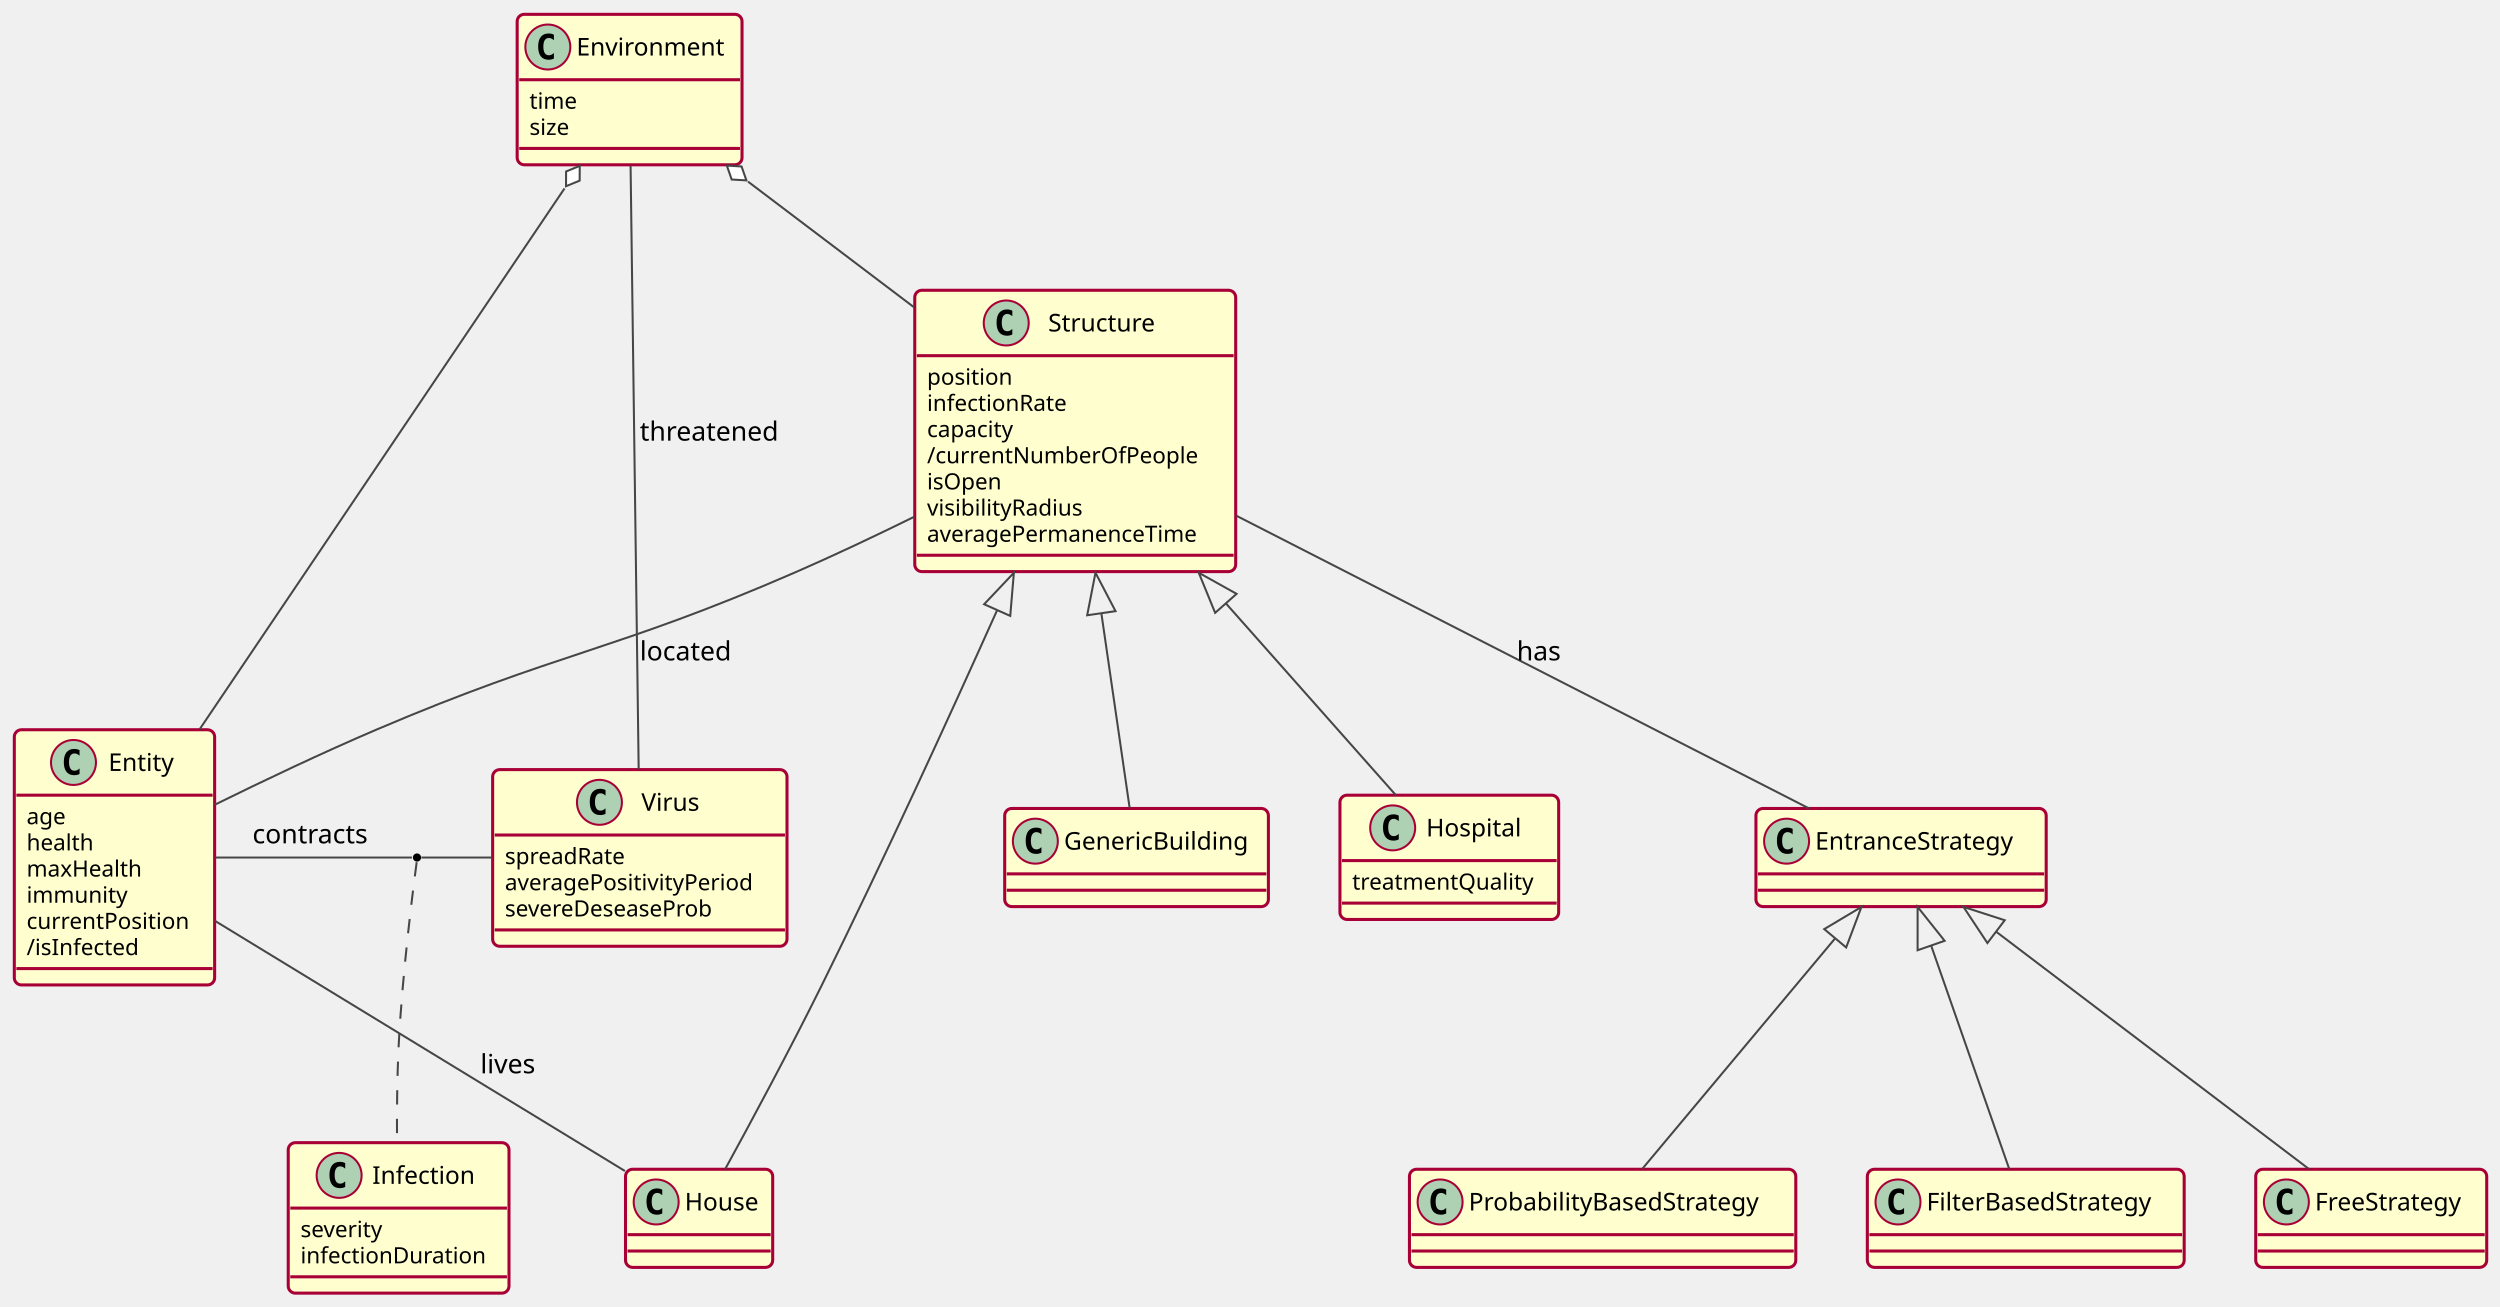
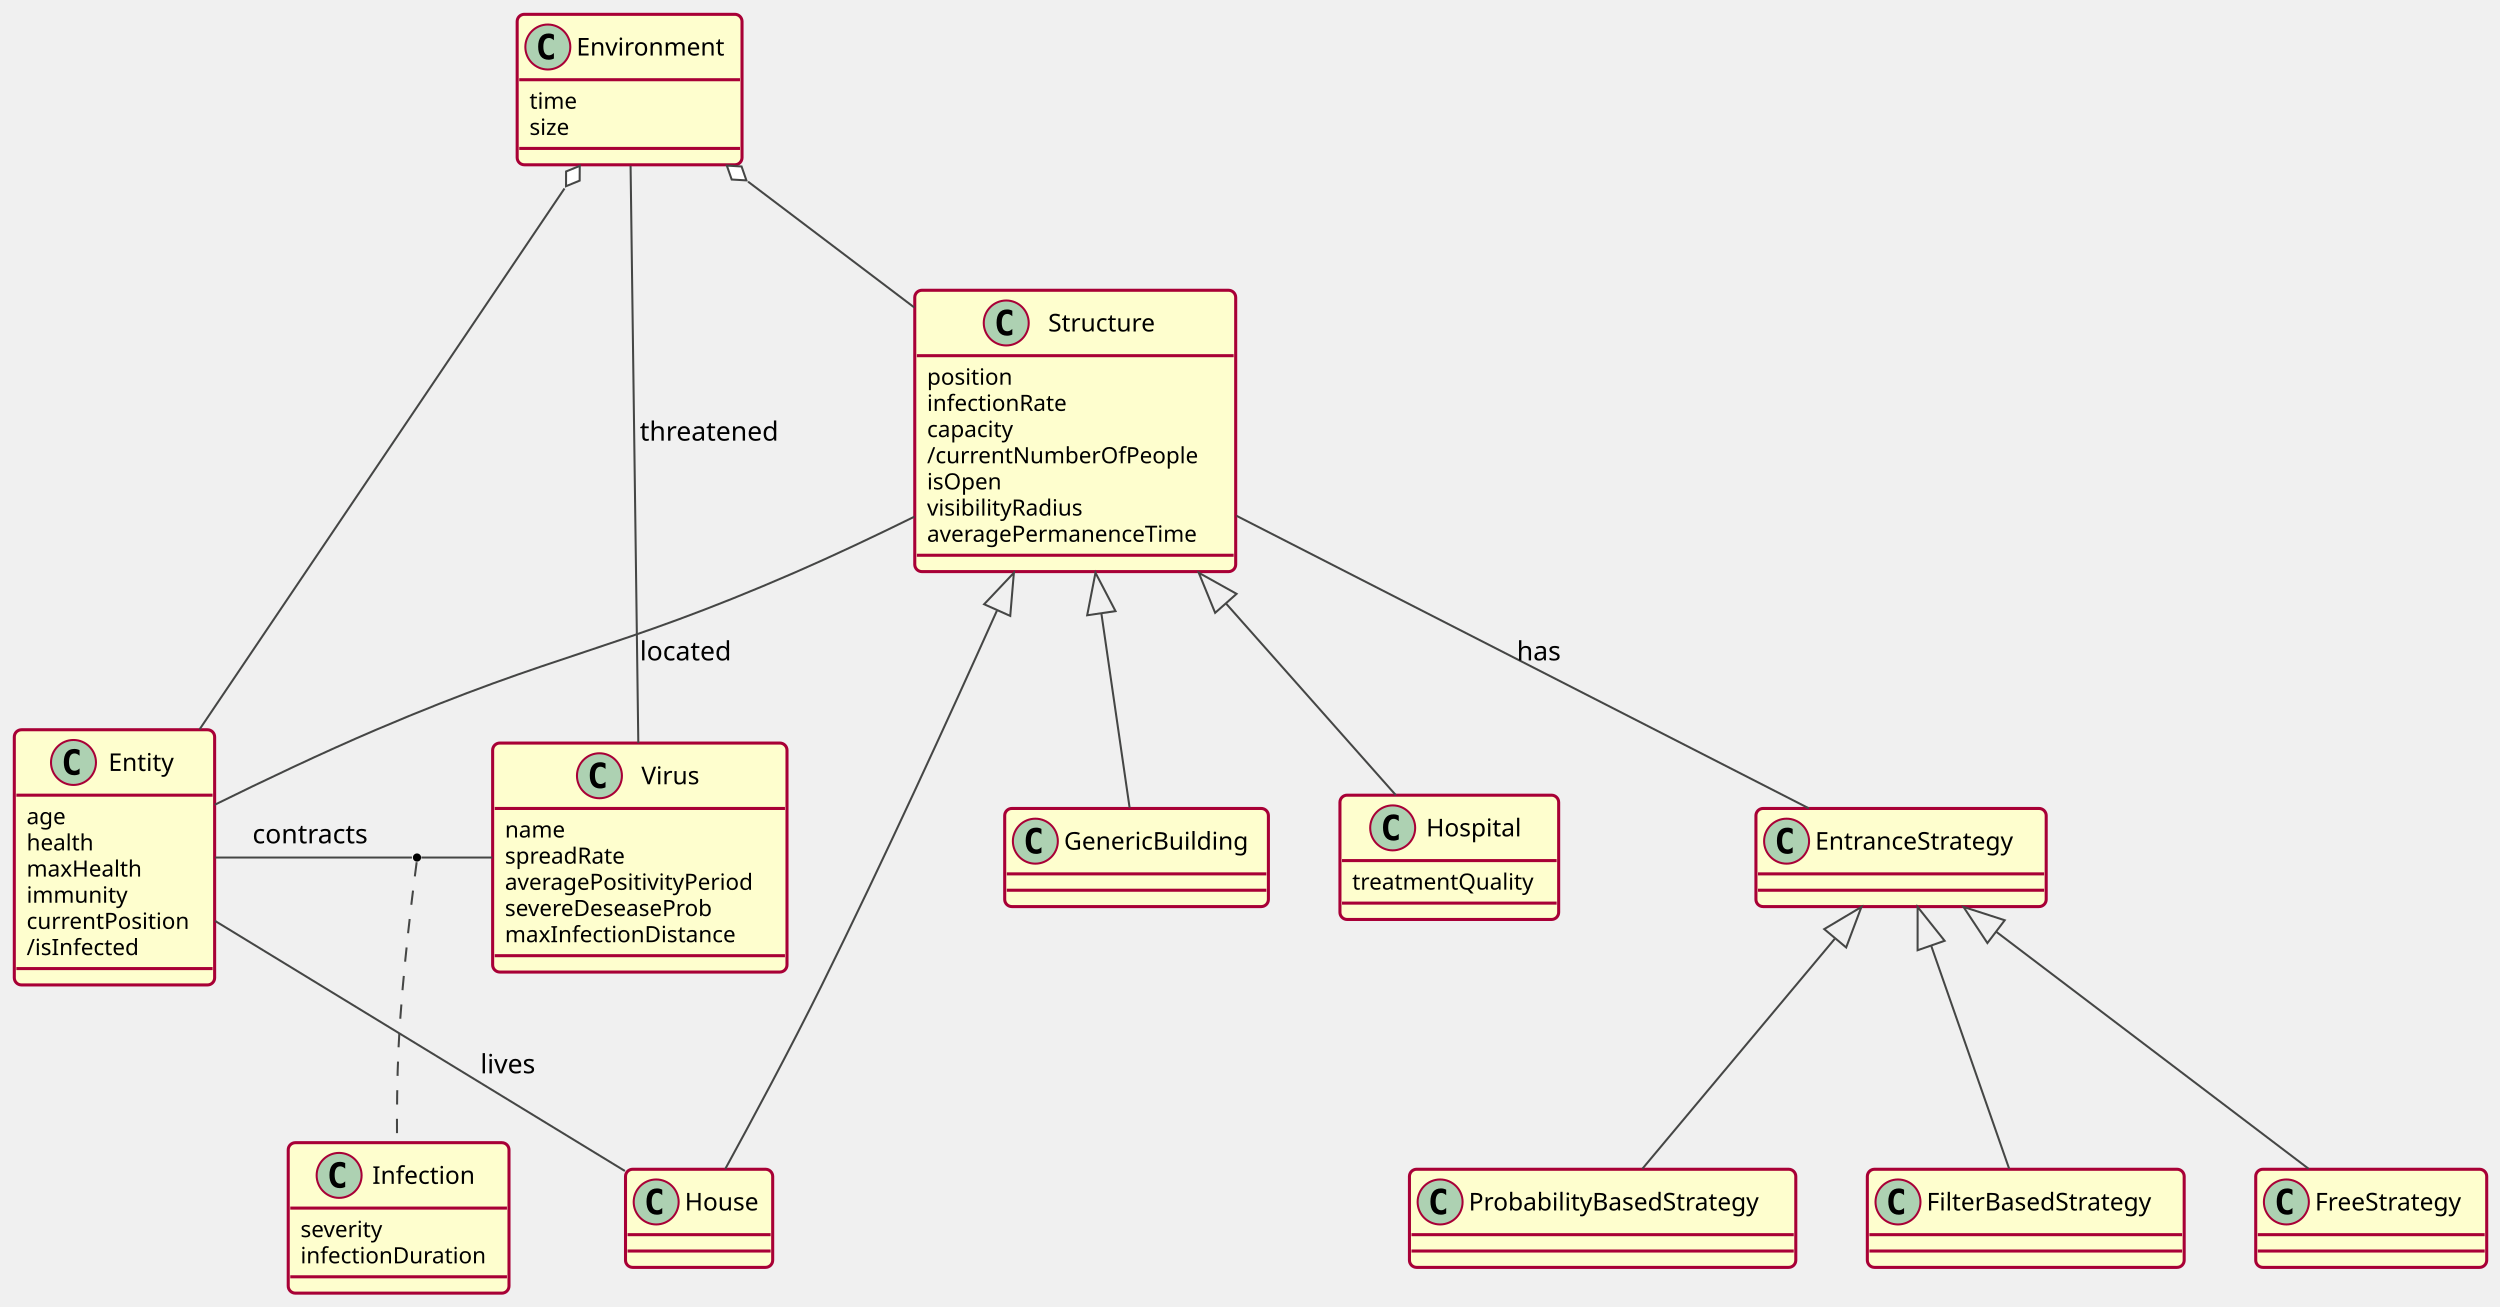
<svg xmlns="http://www.w3.org/2000/svg" contentScriptType="application/ecmascript" contentStyleType="text/css" height="639px" preserveAspectRatio="none" style="width:1223px;height:639px;background:#FFFFFF;" version="1.1" viewBox="0 0 1223 639" width="1223px" zoomAndPan="magnify">
  <defs />
  <g>
    <rect codeLine="3" fill="#FEFECE" height="137.633" id="Structure" rx="3.5" ry="3.5" style="stroke:#A80036;stroke-width:1.5;" width="157" x="447.5" y="142" />
    <ellipse cx="492.25" cy="158" fill="#ADD1B2" rx="11" ry="11" style="stroke:#A80036;stroke-width:1.0;" />
    <path d="M495.219,163.641 Q494.641,163.938 494,164.078 Q493.359,164.234 492.656,164.234 Q490.156,164.234 488.828,162.594 Q487.516,160.938 487.516,157.812 Q487.516,154.688 488.828,153.031 Q490.156,151.375 492.656,151.375 Q493.359,151.375 494,151.531 Q494.656,151.688 495.219,151.984 L495.219,154.703 Q494.594,154.125 494,153.859 Q493.406,153.578 492.781,153.578 Q491.438,153.578 490.75,154.656 Q490.062,155.719 490.062,157.812 Q490.062,159.906 490.75,160.984 Q491.438,162.047 492.781,162.047 Q493.406,162.047 494,161.781 Q494.594,161.5 495.219,160.922 L495.219,163.641 Z " fill="#000000" />
    <text fill="#000000" font-family="sans-serif" font-size="12" lengthAdjust="spacing" textLength="59" x="512.75" y="162.154">Structure</text>
    <line style="stroke:#A80036;stroke-width:1.5;" x1="448.5" x2="603.5" y1="174" y2="174" />
    <text fill="#000000" font-family="sans-serif" font-size="11" lengthAdjust="spacing" textLength="45" x="453.5" y="188.21">position</text>
    <text fill="#000000" font-family="sans-serif" font-size="11" lengthAdjust="spacing" textLength="73" x="453.5" y="201.015">infectionRate</text>
    <text fill="#000000" font-family="sans-serif" font-size="11" lengthAdjust="spacing" textLength="46" x="453.5" y="213.82">capacity</text>
    <text fill="#000000" font-family="sans-serif" font-size="11" lengthAdjust="spacing" textLength="141" x="453.5" y="226.625">/currentNumberOfPeople</text>
    <text fill="#000000" font-family="sans-serif" font-size="11" lengthAdjust="spacing" textLength="40" x="453.5" y="239.429">isOpen</text>
    <text fill="#000000" font-family="sans-serif" font-size="11" lengthAdjust="spacing" textLength="83" x="453.5" y="252.234">visibilityRadius</text>
    <text fill="#000000" font-family="sans-serif" font-size="11" lengthAdjust="spacing" textLength="145" x="453.5" y="265.039">averagePermanenceTime</text>
    <line style="stroke:#A80036;stroke-width:1.5;" x1="448.5" x2="603.5" y1="271.633" y2="271.633" />
    <rect codeLine="13" fill="#FEFECE" height="48" id="House" rx="3.5" ry="3.5" style="stroke:#A80036;stroke-width:1.5;" width="72" x="306" y="572" />
    <ellipse cx="321" cy="588" fill="#ADD1B2" rx="11" ry="11" style="stroke:#A80036;stroke-width:1.0;" />
    <path d="M323.969,593.641 Q323.391,593.938 322.75,594.078 Q322.109,594.234 321.406,594.234 Q318.906,594.234 317.578,592.594 Q316.266,590.938 316.266,587.812 Q316.266,584.688 317.578,583.031 Q318.906,581.375 321.406,581.375 Q322.109,581.375 322.75,581.531 Q323.406,581.688 323.969,581.984 L323.969,584.703 Q323.344,584.125 322.75,583.859 Q322.156,583.578 321.531,583.578 Q320.188,583.578 319.5,584.656 Q318.812,585.719 318.812,587.812 Q318.812,589.906 319.5,590.984 Q320.188,592.047 321.531,592.047 Q322.156,592.047 322.75,591.781 Q323.344,591.5 323.969,590.922 L323.969,593.641 Z " fill="#000000" />
    <text fill="#000000" font-family="sans-serif" font-size="12" lengthAdjust="spacing" textLength="40" x="335" y="592.154">House</text>
    <line style="stroke:#A80036;stroke-width:1.5;" x1="307" x2="377" y1="604" y2="604" />
    <line style="stroke:#A80036;stroke-width:1.5;" x1="307" x2="377" y1="612" y2="612" />
    <rect codeLine="15" fill="#FEFECE" height="60.805" id="Hospital" rx="3.5" ry="3.5" style="stroke:#A80036;stroke-width:1.5;" width="107" x="655.5" y="389" />
    <ellipse cx="681.3" cy="405" fill="#ADD1B2" rx="11" ry="11" style="stroke:#A80036;stroke-width:1.0;" />
    <path d="M684.269,410.641 Q683.691,410.938 683.05,411.078 Q682.409,411.234 681.706,411.234 Q679.206,411.234 677.878,409.594 Q676.566,407.938 676.566,404.812 Q676.566,401.688 677.878,400.031 Q679.206,398.375 681.706,398.375 Q682.409,398.375 683.05,398.531 Q683.706,398.688 684.269,398.984 L684.269,401.703 Q683.644,401.125 683.05,400.859 Q682.456,400.578 681.831,400.578 Q680.487,400.578 679.8,401.656 Q679.112,402.719 679.112,404.812 Q679.112,406.906 679.8,407.984 Q680.487,409.047 681.831,409.047 Q682.456,409.047 683.05,408.781 Q683.644,408.5 684.269,407.922 L684.269,410.641 Z " fill="#000000" />
    <text fill="#000000" font-family="sans-serif" font-size="12" lengthAdjust="spacing" textLength="51" x="697.7" y="409.154">Hospital</text>
    <line style="stroke:#A80036;stroke-width:1.5;" x1="656.5" x2="761.5" y1="421" y2="421" />
    <text fill="#000000" font-family="sans-serif" font-size="11" lengthAdjust="spacing" textLength="95" x="661.5" y="435.21">treatmentQuality</text>
    <line style="stroke:#A80036;stroke-width:1.5;" x1="656.5" x2="761.5" y1="441.805" y2="441.805" />
    <rect codeLine="19" fill="#FEFECE" height="48" id="GenericBuilding" rx="3.5" ry="3.5" style="stroke:#A80036;stroke-width:1.5;" width="129" x="491.5" y="395.5" />
    <ellipse cx="506.5" cy="411.5" fill="#ADD1B2" rx="11" ry="11" style="stroke:#A80036;stroke-width:1.0;" />
    <path d="M509.469,417.141 Q508.891,417.438 508.25,417.578 Q507.609,417.734 506.906,417.734 Q504.406,417.734 503.078,416.094 Q501.766,414.438 501.766,411.312 Q501.766,408.188 503.078,406.531 Q504.406,404.875 506.906,404.875 Q507.609,404.875 508.25,405.031 Q508.906,405.188 509.469,405.484 L509.469,408.203 Q508.844,407.625 508.25,407.359 Q507.656,407.078 507.031,407.078 Q505.688,407.078 505,408.156 Q504.312,409.219 504.312,411.312 Q504.312,413.406 505,414.484 Q505.688,415.547 507.031,415.547 Q507.656,415.547 508.25,415.281 Q508.844,415 509.469,414.422 L509.469,417.141 Z " fill="#000000" />
    <text fill="#000000" font-family="sans-serif" font-size="12" lengthAdjust="spacing" textLength="97" x="520.5" y="415.654">GenericBuilding</text>
    <line style="stroke:#A80036;stroke-width:1.5;" x1="492.5" x2="619.5" y1="427.5" y2="427.5" />
    <line style="stroke:#A80036;stroke-width:1.5;" x1="492.5" x2="619.5" y1="435.5" y2="435.5" />
    <rect codeLine="21" fill="#FEFECE" height="48" id="EntranceStrategy" rx="3.5" ry="3.5" style="stroke:#A80036;stroke-width:1.5;" width="142" x="859" y="395.5" />
    <ellipse cx="874" cy="411.5" fill="#ADD1B2" rx="11" ry="11" style="stroke:#A80036;stroke-width:1.0;" />
    <path d="M876.969,417.141 Q876.391,417.438 875.75,417.578 Q875.109,417.734 874.406,417.734 Q871.906,417.734 870.578,416.094 Q869.266,414.438 869.266,411.312 Q869.266,408.188 870.578,406.531 Q871.906,404.875 874.406,404.875 Q875.109,404.875 875.75,405.031 Q876.406,405.188 876.969,405.484 L876.969,408.203 Q876.344,407.625 875.75,407.359 Q875.156,407.078 874.531,407.078 Q873.188,407.078 872.5,408.156 Q871.812,409.219 871.812,411.312 Q871.812,413.406 872.5,414.484 Q873.188,415.547 874.531,415.547 Q875.156,415.547 875.75,415.281 Q876.344,415 876.969,414.422 L876.969,417.141 Z " fill="#000000" />
    <text fill="#000000" font-family="sans-serif" font-size="12" lengthAdjust="spacing" textLength="110" x="888" y="415.654">EntranceStrategy</text>
    <line style="stroke:#A80036;stroke-width:1.5;" x1="860" x2="1000" y1="427.5" y2="427.5" />
    <line style="stroke:#A80036;stroke-width:1.5;" x1="860" x2="1000" y1="435.5" y2="435.5" />
    <rect codeLine="23" fill="#FEFECE" height="48" id="FilterBasedStrategy" rx="3.5" ry="3.5" style="stroke:#A80036;stroke-width:1.5;" width="155" x="913.5" y="572" />
    <ellipse cx="928.5" cy="588" fill="#ADD1B2" rx="11" ry="11" style="stroke:#A80036;stroke-width:1.0;" />
    <path d="M931.469,593.641 Q930.891,593.938 930.25,594.078 Q929.609,594.234 928.906,594.234 Q926.406,594.234 925.078,592.594 Q923.766,590.938 923.766,587.812 Q923.766,584.688 925.078,583.031 Q926.406,581.375 928.906,581.375 Q929.609,581.375 930.25,581.531 Q930.906,581.688 931.469,581.984 L931.469,584.703 Q930.844,584.125 930.25,583.859 Q929.656,583.578 929.031,583.578 Q927.688,583.578 927,584.656 Q926.312,585.719 926.312,587.812 Q926.312,589.906 927,590.984 Q927.688,592.047 929.031,592.047 Q929.656,592.047 930.25,591.781 Q930.844,591.5 931.469,590.922 L931.469,593.641 Z " fill="#000000" />
    <text fill="#000000" font-family="sans-serif" font-size="12" lengthAdjust="spacing" textLength="123" x="942.5" y="592.154">FilterBasedStrategy</text>
    <line style="stroke:#A80036;stroke-width:1.5;" x1="914.5" x2="1067.5" y1="604" y2="604" />
    <line style="stroke:#A80036;stroke-width:1.5;" x1="914.5" x2="1067.5" y1="612" y2="612" />
    <rect codeLine="25" fill="#FEFECE" height="48" id="FreeStrategy" rx="3.5" ry="3.5" style="stroke:#A80036;stroke-width:1.5;" width="113" x="1103.5" y="572" />
    <ellipse cx="1118.5" cy="588" fill="#ADD1B2" rx="11" ry="11" style="stroke:#A80036;stroke-width:1.0;" />
    <path d="M1121.469,593.641 Q1120.891,593.938 1120.25,594.078 Q1119.609,594.234 1118.906,594.234 Q1116.406,594.234 1115.078,592.594 Q1113.766,590.938 1113.766,587.812 Q1113.766,584.688 1115.078,583.031 Q1116.406,581.375 1118.906,581.375 Q1119.609,581.375 1120.25,581.531 Q1120.906,581.688 1121.469,581.984 L1121.469,584.703 Q1120.844,584.125 1120.25,583.859 Q1119.656,583.578 1119.031,583.578 Q1117.688,583.578 1117,584.656 Q1116.312,585.719 1116.312,587.812 Q1116.312,589.906 1117,590.984 Q1117.688,592.047 1119.031,592.047 Q1119.656,592.047 1120.25,591.781 Q1120.844,591.5 1121.469,590.922 L1121.469,593.641 Z " fill="#000000" />
    <text fill="#000000" font-family="sans-serif" font-size="12" lengthAdjust="spacing" textLength="81" x="1132.5" y="592.154">FreeStrategy</text>
    <line style="stroke:#A80036;stroke-width:1.5;" x1="1104.5" x2="1215.5" y1="604" y2="604" />
    <line style="stroke:#A80036;stroke-width:1.5;" x1="1104.5" x2="1215.5" y1="612" y2="612" />
    <rect codeLine="27" fill="#FEFECE" height="48" id="ProbabilityBasedStrategy" rx="3.5" ry="3.5" style="stroke:#A80036;stroke-width:1.5;" width="189" x="689.5" y="572" />
    <ellipse cx="704.5" cy="588" fill="#ADD1B2" rx="11" ry="11" style="stroke:#A80036;stroke-width:1.0;" />
    <path d="M707.469,593.641 Q706.891,593.938 706.25,594.078 Q705.609,594.234 704.906,594.234 Q702.406,594.234 701.078,592.594 Q699.766,590.938 699.766,587.812 Q699.766,584.688 701.078,583.031 Q702.406,581.375 704.906,581.375 Q705.609,581.375 706.25,581.531 Q706.906,581.688 707.469,581.984 L707.469,584.703 Q706.844,584.125 706.25,583.859 Q705.656,583.578 705.031,583.578 Q703.688,583.578 703,584.656 Q702.312,585.719 702.312,587.812 Q702.312,589.906 703,590.984 Q703.688,592.047 705.031,592.047 Q705.656,592.047 706.25,591.781 Q706.844,591.5 707.469,590.922 L707.469,593.641 Z " fill="#000000" />
    <text fill="#000000" font-family="sans-serif" font-size="12" lengthAdjust="spacing" textLength="157" x="718.5" y="592.154">ProbabilityBasedStrategy</text>
    <line style="stroke:#A80036;stroke-width:1.5;" x1="690.5" x2="877.5" y1="604" y2="604" />
    <line style="stroke:#A80036;stroke-width:1.5;" x1="690.5" x2="877.5" y1="612" y2="612" />
    <rect codeLine="29" fill="#FEFECE" height="124.828" id="Entity" rx="3.5" ry="3.5" style="stroke:#A80036;stroke-width:1.5;" width="98" x="7" y="357" />
    <ellipse cx="35.95" cy="373" fill="#ADD1B2" rx="11" ry="11" style="stroke:#A80036;stroke-width:1.0;" />
    <path d="M38.919,378.641 Q38.341,378.938 37.7,379.078 Q37.059,379.234 36.356,379.234 Q33.856,379.234 32.528,377.594 Q31.216,375.938 31.216,372.812 Q31.216,369.688 32.528,368.031 Q33.856,366.375 36.356,366.375 Q37.059,366.375 37.7,366.531 Q38.356,366.688 38.919,366.984 L38.919,369.703 Q38.294,369.125 37.7,368.859 Q37.106,368.578 36.481,368.578 Q35.138,368.578 34.45,369.656 Q33.763,370.719 33.763,372.812 Q33.763,374.906 34.45,375.984 Q35.138,377.047 36.481,377.047 Q37.106,377.047 37.7,376.781 Q38.294,376.5 38.919,375.922 L38.919,378.641 Z " fill="#000000" />
    <text fill="#000000" font-family="sans-serif" font-size="12" lengthAdjust="spacing" textLength="35" x="53.05" y="377.154">Entity</text>
    <line style="stroke:#A80036;stroke-width:1.5;" x1="8" x2="104" y1="389" y2="389" />
    <text fill="#000000" font-family="sans-serif" font-size="11" lengthAdjust="spacing" textLength="21" x="13" y="403.21">age</text>
    <text fill="#000000" font-family="sans-serif" font-size="11" lengthAdjust="spacing" textLength="35" x="13" y="416.015">health</text>
    <text fill="#000000" font-family="sans-serif" font-size="11" lengthAdjust="spacing" textLength="60" x="13" y="428.82">maxHealth</text>
    <text fill="#000000" font-family="sans-serif" font-size="11" lengthAdjust="spacing" textLength="52" x="13" y="441.625">immunity</text>
    <text fill="#000000" font-family="sans-serif" font-size="11" lengthAdjust="spacing" textLength="86" x="13" y="454.429">currentPosition</text>
    <text fill="#000000" font-family="sans-serif" font-size="11" lengthAdjust="spacing" textLength="59" x="13" y="467.234">/isInfected</text>
    <line style="stroke:#A80036;stroke-width:1.5;" x1="8" x2="104" y1="473.828" y2="473.828" />
    <rect codeLine="38" fill="#FEFECE" height="73.609" id="Infection" rx="3.5" ry="3.5" style="stroke:#A80036;stroke-width:1.5;" width="108" x="141" y="559" />
    <ellipse cx="165.9" cy="575" fill="#ADD1B2" rx="11" ry="11" style="stroke:#A80036;stroke-width:1.0;" />
    <path d="M168.869,580.641 Q168.291,580.938 167.65,581.078 Q167.009,581.234 166.306,581.234 Q163.806,581.234 162.478,579.594 Q161.166,577.938 161.166,574.812 Q161.166,571.688 162.478,570.031 Q163.806,568.375 166.306,568.375 Q167.009,568.375 167.65,568.531 Q168.306,568.688 168.869,568.984 L168.869,571.703 Q168.244,571.125 167.65,570.859 Q167.056,570.578 166.431,570.578 Q165.088,570.578 164.4,571.656 Q163.713,572.719 163.713,574.812 Q163.713,576.906 164.4,577.984 Q165.088,579.047 166.431,579.047 Q167.056,579.047 167.65,578.781 Q168.244,578.5 168.869,577.922 L168.869,580.641 Z " fill="#000000" />
    <text fill="#000000" font-family="sans-serif" font-size="12" lengthAdjust="spacing" textLength="54" x="182.1" y="579.154">Infection</text>
    <line style="stroke:#A80036;stroke-width:1.5;" x1="142" x2="248" y1="591" y2="591" />
    <text fill="#000000" font-family="sans-serif" font-size="11" lengthAdjust="spacing" textLength="45" x="147" y="605.21">severity</text>
    <text fill="#000000" font-family="sans-serif" font-size="11" lengthAdjust="spacing" textLength="96" x="147" y="618.015">infectionDuration</text>
    <line style="stroke:#A80036;stroke-width:1.5;" x1="142" x2="248" y1="624.609" y2="624.609" />
-     <rect codeLine="44" fill="#FEFECE" height="86.414" id="Virus" rx="3.5" ry="3.5" style="stroke:#A80036;stroke-width:1.5;" width="144" x="241" y="376.5" />
-     <ellipse cx="293.25" cy="392.5" fill="#ADD1B2" rx="11" ry="11" style="stroke:#A80036;stroke-width:1.0;" />
-     <path d="M296.219,398.141 Q295.641,398.438 295,398.578 Q294.359,398.734 293.656,398.734 Q291.156,398.734 289.828,397.094 Q288.516,395.438 288.516,392.312 Q288.516,389.188 289.828,387.531 Q291.156,385.875 293.656,385.875 Q294.359,385.875 295,386.031 Q295.656,386.188 296.219,386.484 L296.219,389.203 Q295.594,388.625 295,388.359 Q294.406,388.078 293.781,388.078 Q292.438,388.078 291.75,389.156 Q291.062,390.219 291.062,392.312 Q291.062,394.406 291.75,395.484 Q292.438,396.547 293.781,396.547 Q294.406,396.547 295,396.281 Q295.594,396 296.219,395.422 L296.219,398.141 Z " fill="#000000" />
-     <text fill="#000000" font-family="sans-serif" font-size="12" lengthAdjust="spacing" textLength="31" x="313.75" y="396.654">Virus</text>
-     <line style="stroke:#A80036;stroke-width:1.5;" x1="242" x2="384" y1="408.5" y2="408.5" />
-     <text fill="#000000" font-family="sans-serif" font-size="11" lengthAdjust="spacing" textLength="65" x="247" y="422.71">spreadRate</text>
-     <text fill="#000000" font-family="sans-serif" font-size="11" lengthAdjust="spacing" textLength="132" x="247" y="435.515">averagePositivityPeriod</text>
-     <text fill="#000000" font-family="sans-serif" font-size="11" lengthAdjust="spacing" textLength="115" x="247" y="448.32">severeDeseaseProb</text>
-     <line style="stroke:#A80036;stroke-width:1.5;" x1="242" x2="384" y1="454.914" y2="454.914" />
-     <rect codeLine="50" fill="#FEFECE" height="73.609" id="Environment" rx="3.5" ry="3.5" style="stroke:#A80036;stroke-width:1.5;" width="110" x="253" y="7" />
+     <rect codeLine="44" fill="#FEFECE" height="112.023" id="Virus" rx="3.5" ry="3.5" style="stroke:#A80036;stroke-width:1.5;" width="144" x="241" y="363.5" />
+     <ellipse cx="293.25" cy="379.5" fill="#ADD1B2" rx="11" ry="11" style="stroke:#A80036;stroke-width:1.0;" />
+     <path d="M296.219,385.141 Q295.641,385.438 295,385.578 Q294.359,385.734 293.656,385.734 Q291.156,385.734 289.828,384.094 Q288.516,382.438 288.516,379.312 Q288.516,376.188 289.828,374.531 Q291.156,372.875 293.656,372.875 Q294.359,372.875 295,373.031 Q295.656,373.188 296.219,373.484 L296.219,376.203 Q295.594,375.625 295,375.359 Q294.406,375.078 293.781,375.078 Q292.438,375.078 291.75,376.156 Q291.062,377.219 291.062,379.312 Q291.062,381.406 291.75,382.484 Q292.438,383.547 293.781,383.547 Q294.406,383.547 295,383.281 Q295.594,383 296.219,382.422 L296.219,385.141 Z " fill="#000000" />
+     <text fill="#000000" font-family="sans-serif" font-size="12" lengthAdjust="spacing" textLength="31" x="313.75" y="383.654">Virus</text>
+     <line style="stroke:#A80036;stroke-width:1.5;" x1="242" x2="384" y1="395.5" y2="395.5" />
+     <text fill="#000000" font-family="sans-serif" font-size="11" lengthAdjust="spacing" textLength="32" x="247" y="409.71">name</text>
+     <text fill="#000000" font-family="sans-serif" font-size="11" lengthAdjust="spacing" textLength="65" x="247" y="422.515">spreadRate</text>
+     <text fill="#000000" font-family="sans-serif" font-size="11" lengthAdjust="spacing" textLength="132" x="247" y="435.32">averagePositivityPeriod</text>
+     <text fill="#000000" font-family="sans-serif" font-size="11" lengthAdjust="spacing" textLength="115" x="247" y="448.125">severeDeseaseProb</text>
+     <text fill="#000000" font-family="sans-serif" font-size="11" lengthAdjust="spacing" textLength="121" x="247" y="460.929">maxInfectionDistance</text>
+     <line style="stroke:#A80036;stroke-width:1.5;" x1="242" x2="384" y1="467.523" y2="467.523" />
+     <rect codeLine="52" fill="#FEFECE" height="73.609" id="Environment" rx="3.5" ry="3.5" style="stroke:#A80036;stroke-width:1.5;" width="110" x="253" y="7" />
    <ellipse cx="268" cy="23" fill="#ADD1B2" rx="11" ry="11" style="stroke:#A80036;stroke-width:1.0;" />
    <path d="M270.969,28.641 Q270.391,28.938 269.75,29.078 Q269.109,29.234 268.406,29.234 Q265.906,29.234 264.578,27.594 Q263.266,25.938 263.266,22.812 Q263.266,19.688 264.578,18.031 Q265.906,16.375 268.406,16.375 Q269.109,16.375 269.75,16.531 Q270.406,16.688 270.969,16.984 L270.969,19.703 Q270.344,19.125 269.75,18.859 Q269.156,18.578 268.531,18.578 Q267.188,18.578 266.5,19.656 Q265.812,20.719 265.812,22.812 Q265.812,24.906 266.5,25.984 Q267.188,27.047 268.531,27.047 Q269.156,27.047 269.75,26.781 Q270.344,26.5 270.969,25.922 L270.969,28.641 Z " fill="#000000" />
    <text fill="#000000" font-family="sans-serif" font-size="12" lengthAdjust="spacing" textLength="78" x="282" y="27.154">Environment</text>
    <line style="stroke:#A80036;stroke-width:1.5;" x1="254" x2="362" y1="39" y2="39" />
    <text fill="#000000" font-family="sans-serif" font-size="11" lengthAdjust="spacing" textLength="25" x="259" y="53.21">time</text>
    <text fill="#000000" font-family="sans-serif" font-size="11" lengthAdjust="spacing" textLength="22" x="259" y="66.015">size</text>
    <line style="stroke:#A80036;stroke-width:1.5;" x1="254" x2="362" y1="72.609" y2="72.609" />
    <ellipse cx="204" cy="419.5" fill="#000000" rx="2" ry="2" style="stroke:none;stroke-width:1.0;" />
-     <path codeLine="56" d="M487.72,298.68 C463.83,351.93 432.01,421.33 402,482 C386.44,513.46 367.23,549.13 354.81,571.83 " fill="none" id="Structure-backto-House" style="stroke:#454645;stroke-width:1.0;" />
+     <path codeLine="58" d="M487.72,298.68 C463.83,351.93 432.01,421.33 402,482 C386.44,513.46 367.23,549.13 354.81,571.83 " fill="none" id="Structure-backto-House" style="stroke:#454645;stroke-width:1.0;" />
    <polygon fill="none" points="481.43,295.6,495.99,280.2,494.21,301.31,481.43,295.6" style="stroke:#454645;stroke-width:1.0;" />
-     <path codeLine="57" d="M599.72,295.19 C629.16,328.4 661.14,364.49 682.85,388.99 " fill="none" id="Structure-backto-Hospital" style="stroke:#454645;stroke-width:1.0;" />
+     <path codeLine="59" d="M599.72,295.19 C629.16,328.4 661.14,364.49 682.85,388.99 " fill="none" id="Structure-backto-Hospital" style="stroke:#454645;stroke-width:1.0;" />
    <polygon fill="none" points="594.45,299.8,586.43,280.19,604.93,290.51,594.45,299.8" style="stroke:#454645;stroke-width:1.0;" />
-     <path codeLine="58" d="M538.82,300.24 C543.86,334.97 549.25,372.01 552.61,395.19 " fill="none" id="Structure-backto-GenericBuilding" style="stroke:#454645;stroke-width:1.0;" />
+     <path codeLine="60" d="M538.82,300.24 C543.86,334.97 549.25,372.01 552.61,395.19 " fill="none" id="Structure-backto-GenericBuilding" style="stroke:#454645;stroke-width:1.0;" />
    <polygon fill="none" points="531.85,300.99,535.91,280.19,545.71,298.97,531.85,300.99" style="stroke:#454645;stroke-width:1.0;" />
-     <path codeLine="60" d="M604.85,252.31 C688.33,294.97 817.16,360.82 884.88,395.44 " fill="none" id="Structure-EntranceStrategy" style="stroke:#454645;stroke-width:1.0;" />
+     <path codeLine="62" d="M604.85,252.31 C688.33,294.97 817.16,360.82 884.88,395.44 " fill="none" id="Structure-EntranceStrategy" style="stroke:#454645;stroke-width:1.0;" />
    <text fill="#000000" font-family="sans-serif" font-size="13" lengthAdjust="spacing" textLength="23" x="742" y="323.067">has</text>
-     <path codeLine="62" d="M944.71,462.59 C956.69,496.84 973.14,543.92 982.87,571.73 " fill="none" id="EntranceStrategy-backto-FilterBasedStrategy" style="stroke:#454645;stroke-width:1.0;" />
+     <path codeLine="64" d="M944.71,462.59 C956.69,496.84 973.14,543.92 982.87,571.73 " fill="none" id="EntranceStrategy-backto-FilterBasedStrategy" style="stroke:#454645;stroke-width:1.0;" />
    <polygon fill="none" points="938.09,464.86,938.1,443.67,951.31,460.24,938.09,464.86" style="stroke:#454645;stroke-width:1.0;" />
-     <path codeLine="63" d="M976.5,455.78 C1022.06,490.34 1090.18,542.02 1129.33,571.73 " fill="none" id="EntranceStrategy-backto-FreeStrategy" style="stroke:#454645;stroke-width:1.0;" />
+     <path codeLine="65" d="M976.5,455.78 C1022.06,490.34 1090.18,542.02 1129.33,571.73 " fill="none" id="EntranceStrategy-backto-FreeStrategy" style="stroke:#454645;stroke-width:1.0;" />
    <polygon fill="none" points="972.24,461.34,960.54,443.67,980.71,450.18,972.24,461.34" style="stroke:#454645;stroke-width:1.0;" />
-     <path codeLine="64" d="M897.58,459.25 C868.73,493.73 827.5,543 803.47,571.73 " fill="none" id="EntranceStrategy-backto-ProbabilityBasedStrategy" style="stroke:#454645;stroke-width:1.0;" />
+     <path codeLine="66" d="M897.58,459.25 C868.73,493.73 827.5,543 803.47,571.73 " fill="none" id="EntranceStrategy-backto-ProbabilityBasedStrategy" style="stroke:#454645;stroke-width:1.0;" />
    <polygon fill="none" points="892.41,454.52,910.61,443.67,903.15,463.5,892.41,454.52" style="stroke:#454645;stroke-width:1.0;" />
-     <path codeLine="66" d="M365.95,88.86 C390.87,107.72 420.39,130.07 447.25,150.4 " fill="none" id="Environment-backto-Structure" style="stroke:#454645;stroke-width:1.0;" />
+     <path codeLine="68" d="M365.95,88.86 C390.87,107.72 420.39,130.07 447.25,150.4 " fill="none" id="Environment-backto-Structure" style="stroke:#454645;stroke-width:1.0;" />
    <polygon fill="#FFFFFF" points="355.57,81.01,357.943,87.819,365.141,88.248,362.768,81.439,355.57,81.01" style="stroke:#454645;stroke-width:1.0;" />
-     <path codeLine="67" d="M276.14,92.22 C230.84,159.36 147.76,282.49 97.64,356.79 " fill="none" id="Environment-backto-Entity" style="stroke:#454645;stroke-width:1.0;" />
+     <path codeLine="69" d="M276.14,92.22 C230.84,159.36 147.76,282.49 97.64,356.79 " fill="none" id="Environment-backto-Entity" style="stroke:#454645;stroke-width:1.0;" />
    <polygon fill="#FFFFFF" points="283.61,81.15,276.938,83.885,276.896,91.096,283.568,88.361,283.61,81.15" style="stroke:#454645;stroke-width:1.0;" />
-     <path codeLine="69" d="M308.48,81.15 C309.41,150.63 311.45,302.45 312.44,376.37 " fill="none" id="Environment-Virus" style="stroke:#454645;stroke-width:1.0;" />
+     <path codeLine="71" d="M308.48,81.15 C309.36,146.78 311.22,285.9 312.26,363.41 " fill="none" id="Environment-Virus" style="stroke:#454645;stroke-width:1.0;" />
    <text fill="#000000" font-family="sans-serif" font-size="13" lengthAdjust="spacing" textLength="71" x="313" y="215.567">threatened</text>
    <path d="M105.28,419.5 C142.95,419.5 190.28,419.5 201.52,419.5 " fill="none" id="Entity-apoint25" style="stroke:#454645;stroke-width:1.0;" />
    <text fill="#000000" font-family="sans-serif" font-size="13" lengthAdjust="spacing" textLength="60" x="123.5" y="412.567">contracts</text>
    <path d="M206.13,419.5 C217.68,419.5 229.23,419.5 240.78,419.5 " fill="none" id="apoint25-Virus" style="stroke:#454645;stroke-width:1.0;" />
    <path d="M203.83,421.79 C202.73,429.92 196.81,475.01 195,512 C194.25,527.26 194.12,544.11 194.23,558.62 " fill="none" id="apoint25-Infection" style="stroke:#454645;stroke-width:1.0;stroke-dasharray:7.0,7.0;" />
-     <path codeLine="74" d="M105.17,450.5 C162.18,485.29 254.83,541.81 305.7,572.85 " fill="none" id="Entity-House" style="stroke:#454645;stroke-width:1.0;" />
+     <path codeLine="76" d="M105.17,450.5 C162.18,485.29 254.83,541.81 305.7,572.85 " fill="none" id="Entity-House" style="stroke:#454645;stroke-width:1.0;" />
    <text fill="#000000" font-family="sans-serif" font-size="13" lengthAdjust="spacing" textLength="28" x="235" y="525.067">lives</text>
-     <path codeLine="75" d="M447.32,252.76 C428.39,262.08 408.12,271.69 389,280 C299.74,318.8 273.51,318.78 184,357 C157.59,368.28 128.7,382.03 105.07,393.67 " fill="none" id="Structure-Entity" style="stroke:#454645;stroke-width:1.0;" />
+     <path codeLine="77" d="M447.32,252.76 C428.39,262.08 408.12,271.69 389,280 C299.74,318.8 273.51,318.78 184,357 C157.59,368.28 128.7,382.03 105.07,393.67 " fill="none" id="Structure-Entity" style="stroke:#454645;stroke-width:1.0;" />
    <text fill="#000000" font-family="sans-serif" font-size="13" lengthAdjust="spacing" textLength="47" x="313" y="323.067">located</text>
  </g>
</svg>
